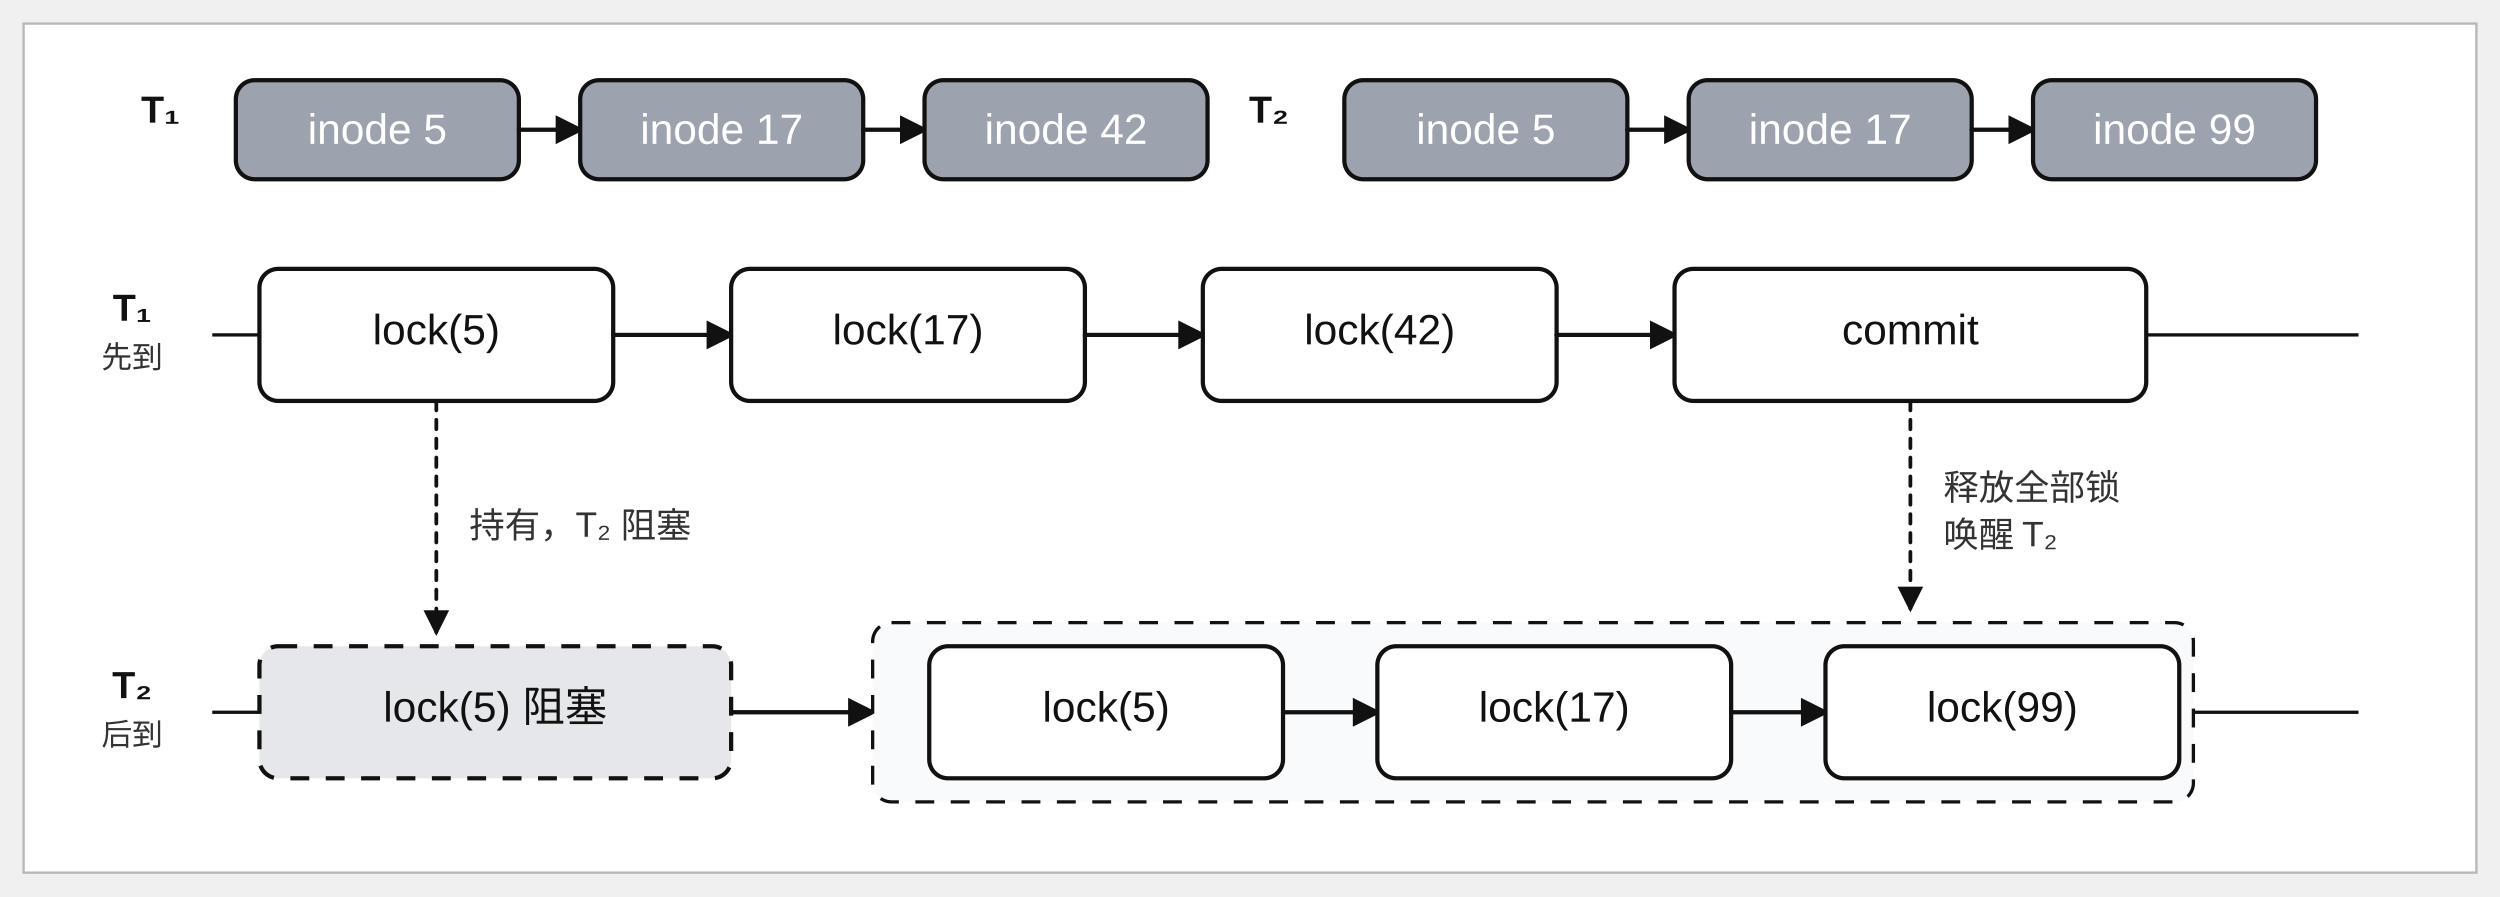
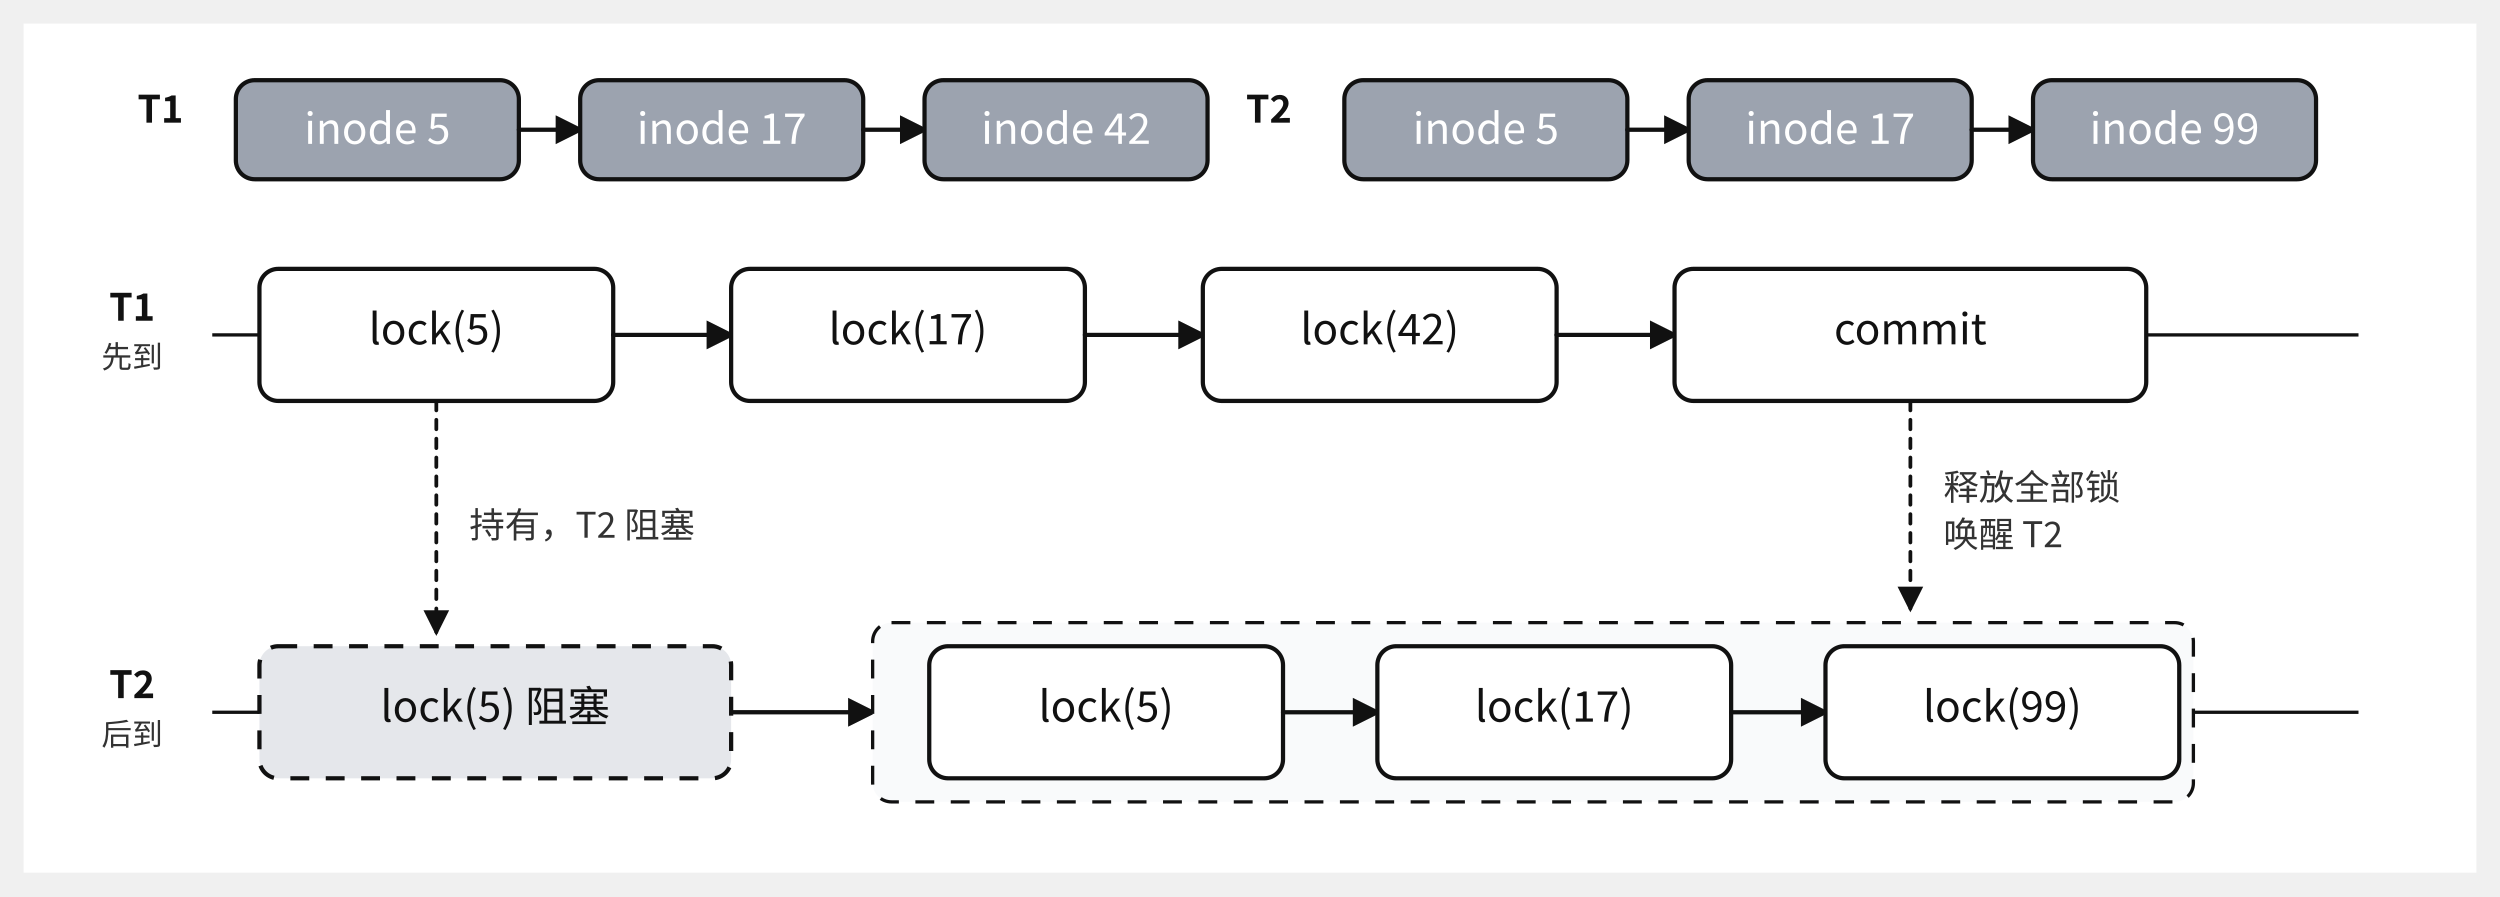
<svg xmlns="http://www.w3.org/2000/svg" width="1060" height="380" viewBox="0 0 1060 380" role="img" aria-labelledby="desc">
  <defs>
    <style>
-       .frame { fill: #ffffff; stroke: #b8b8b8; stroke-width: 1px; }
+       .frame { fill: #ffffff; stroke: none; }
      .box, .card, .key, .flow-box, .note-box {
        fill: #ffffff;
        stroke: #111111;
        stroke-width: 1.8px;
        rx: 8px;
      }
      .box, .flow-box { fill: #f6f6f6; }
      .key { fill: #9ca3af; }
      .blocked {
        fill: #e5e7eb;
        stroke: #111111;
        stroke-width: 1.8px;
        stroke-dasharray: 8 7;
        rx: 8px;
      }
      .group-box {
        fill: #f9fafb;
        stroke: #111111;
        stroke-width: 1.4px;
        stroke-dasharray: 8 7;
        rx: 8px;
      }
      .note-box {
        fill: #f9fafb;
        stroke: #111111;
        stroke-width: 1.4px;
        stroke-dasharray: 8 7;
        rx: 8px;
      }
      .title, .mid, .small, .tiny, .strong, .white {
-         font-family: "Noto Sans SC", "PingFang SC", "Microsoft YaHei", Arial, sans-serif;
+         font-family: "Noto Sans CJK SC", "Noto Sans SC", "PingFang SC", "Microsoft YaHei", "DejaVu Sans", Arial, sans-serif;
      }
      .title { font-size: 21px; font-weight: 700; fill: #111111; }
      .mid { font-size: 18px; fill: #111111; }
      .small { font-size: 15px; fill: #333333; }
      .tiny { font-size: 13px; fill: #333333; }
      .strong { font-size: 16px; font-weight: 700; fill: #111111; }
      .white { fill: #ffffff; }
      .arrow {
        fill: none;
        stroke: #111111;
        stroke-width: 1.8px;
        stroke-linecap: round;
        stroke-linejoin: round;
        marker-end: url(#arrow);
      }
      .dot-arrow {
        fill: none;
        stroke: #111111;
        stroke-width: 1.6px;
        stroke-dasharray: 4 4;
        stroke-linecap: round;
        stroke-linejoin: round;
        marker-end: url(#arrow);
      }
      .timeline {
        fill: none;
        stroke: #111111;
        stroke-width: 1.4px;
      }
    </style>
    <marker id="arrow" viewBox="0 0 10 10" refX="8.5" refY="5" markerWidth="6.8" markerHeight="6.8" orient="auto">
      <path d="M0,0 L10,5 L0,10 Z" fill="#111111" />
    </marker>
  </defs>
  <rect x="10" y="10" width="1040" height="360" class="frame" />
-   <text x="68" y="52" text-anchor="middle" class="strong">T₁</text>
+   <text x="68" y="52" text-anchor="middle" class="strong">T1</text>
  <rect x="100" y="34" width="120" height="42" class="key" />
  <text x="160" y="61" text-anchor="middle" class="mid white">inode 5</text>
  <path d="M220 55 H246" class="arrow" />
  <rect x="246" y="34" width="120" height="42" class="key" />
  <text x="306" y="61" text-anchor="middle" class="mid white">inode 17</text>
  <path d="M366 55 H392" class="arrow" />
  <rect x="392" y="34" width="120" height="42" class="key" />
  <text x="452" y="61" text-anchor="middle" class="mid white">inode 42</text>
-   <text x="538" y="52" text-anchor="middle" class="strong">T₂</text>
+   <text x="538" y="52" text-anchor="middle" class="strong">T2</text>
  <rect x="570" y="34" width="120" height="42" class="key" />
  <text x="630" y="61" text-anchor="middle" class="mid white">inode 5</text>
  <path d="M690 55 H716" class="arrow" />
  <rect x="716" y="34" width="120" height="42" class="key" />
  <text x="776" y="61" text-anchor="middle" class="mid white">inode 17</text>
  <path d="M836 55 H862" class="arrow" />
  <rect x="862" y="34" width="120" height="42" class="key" />
  <text x="922" y="61" text-anchor="middle" class="mid white">inode 99</text>
-   <text x="56" y="136" text-anchor="middle" class="strong">T₁</text>
+   <text x="56" y="136" text-anchor="middle" class="strong">T1</text>
  <text x="56" y="156" text-anchor="middle" class="tiny">先到</text>
  <line x1="90" y1="142" x2="1000" y2="142" class="timeline" />
  <rect x="110" y="114" width="150" height="56" class="card" />
  <text x="185" y="146" text-anchor="middle" class="mid">lock(5)</text>
  <path d="M260 142 H310" class="arrow" />
  <rect x="310" y="114" width="150" height="56" class="card" />
  <text x="385" y="146" text-anchor="middle" class="mid">lock(17)</text>
  <path d="M460 142 H510" class="arrow" />
  <rect x="510" y="114" width="150" height="56" class="card" />
  <text x="585" y="146" text-anchor="middle" class="mid">lock(42)</text>
  <path d="M660 142 H710" class="arrow" />
  <rect x="710" y="114" width="200" height="56" class="card" />
  <text x="810" y="146" text-anchor="middle" class="mid">commit</text>
-   <text x="56" y="296" text-anchor="middle" class="strong">T₂</text>
+   <text x="56" y="296" text-anchor="middle" class="strong">T2</text>
  <text x="56" y="316" text-anchor="middle" class="tiny">后到</text>
  <line x1="90" y1="302" x2="1000" y2="302" class="timeline" />
  <rect x="110" y="274" width="200" height="56" class="blocked" />
  <text x="210" y="306" text-anchor="middle" class="mid">lock(5) 阻塞</text>
  <path d="M310 302 H370" class="arrow" />
  <rect x="370" y="264" width="560" height="76" class="group-box" />
  <rect x="394" y="274" width="150" height="56" class="card" />
  <text x="469" y="306" text-anchor="middle" class="mid">lock(5)</text>
  <path d="M544 302 H584" class="arrow" />
  <rect x="584" y="274" width="150" height="56" class="card" />
  <text x="659" y="306" text-anchor="middle" class="mid">lock(17)</text>
  <path d="M734 302 H774" class="arrow" />
  <rect x="774" y="274" width="150" height="56" class="card" />
  <text x="849" y="306" text-anchor="middle" class="mid">lock(99)</text>
  <path d="M185 170 V268" class="dot-arrow" />
-   <text x="199" y="228" text-anchor="start" class="small">持有，T₂ 阻塞</text>
+   <text x="199" y="228" text-anchor="start" class="small">持有，T2 阻塞</text>
  <path d="M810 170 V258" class="dot-arrow" />
  <text x="824" y="212" text-anchor="start" class="small">释放全部锁</text>
-   <text x="824" y="232" text-anchor="start" class="small">唤醒 T₂</text>
+   <text x="824" y="232" text-anchor="start" class="small">唤醒 T2</text>
</svg>
